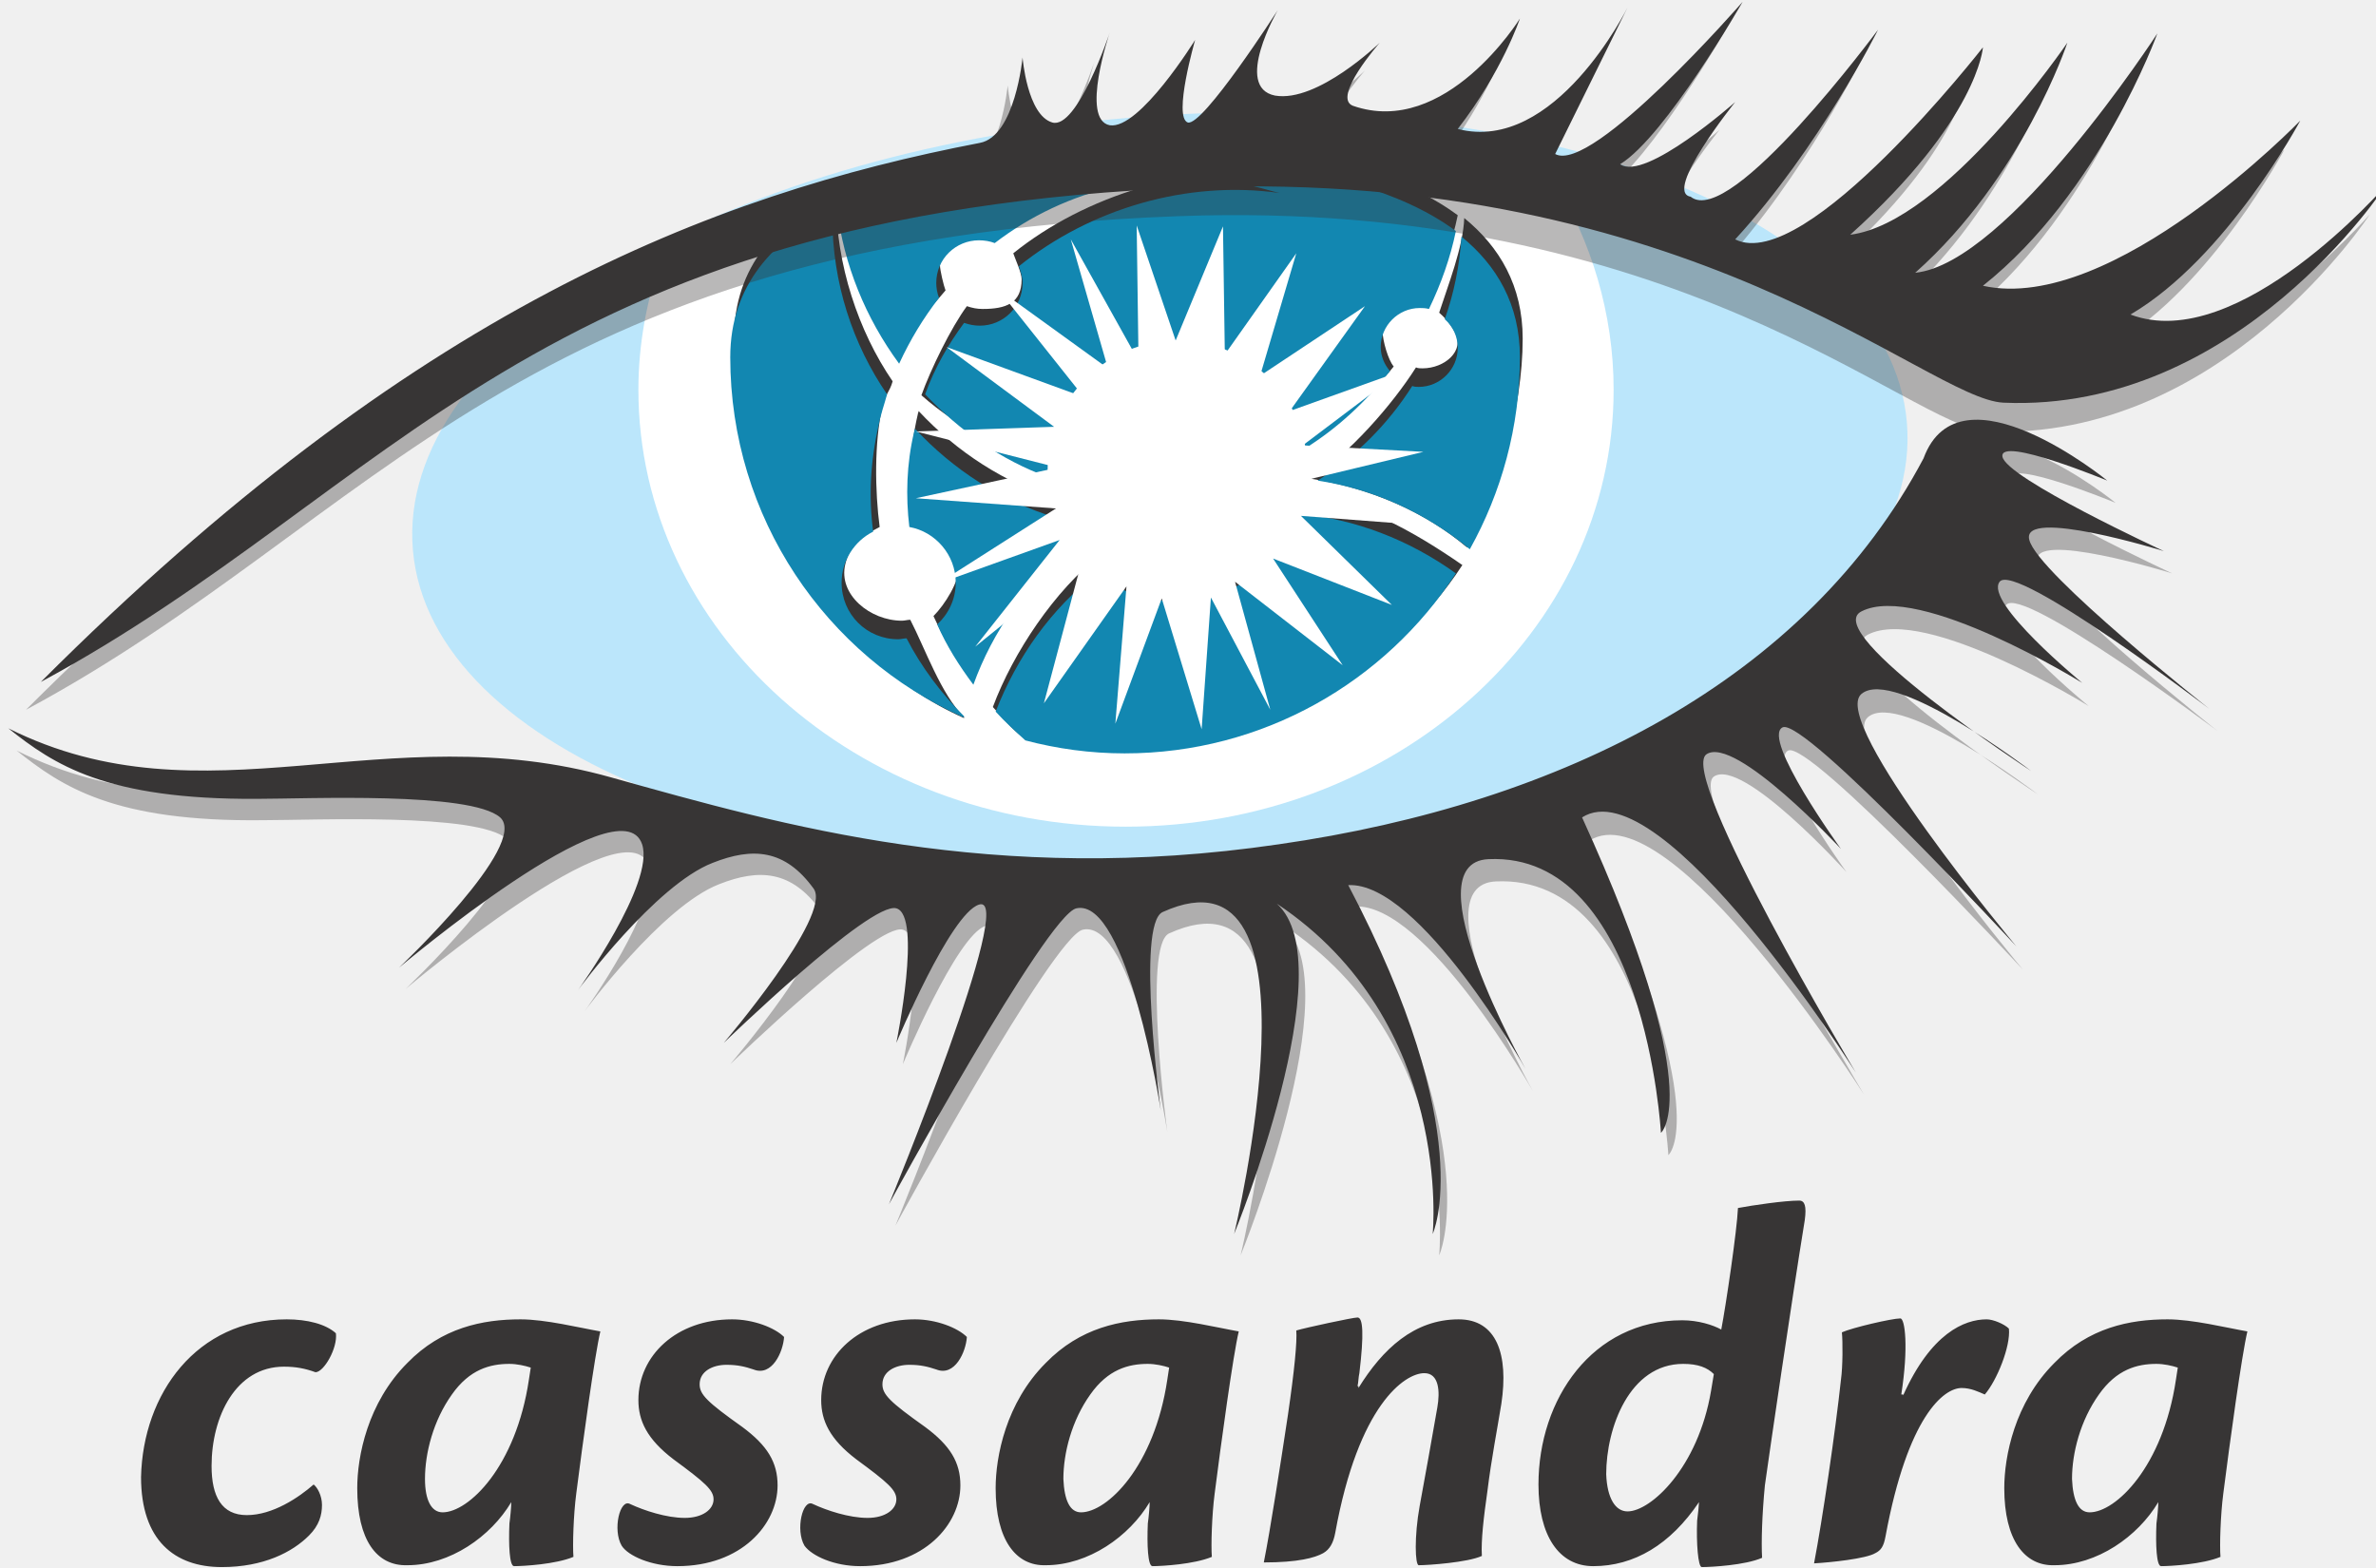
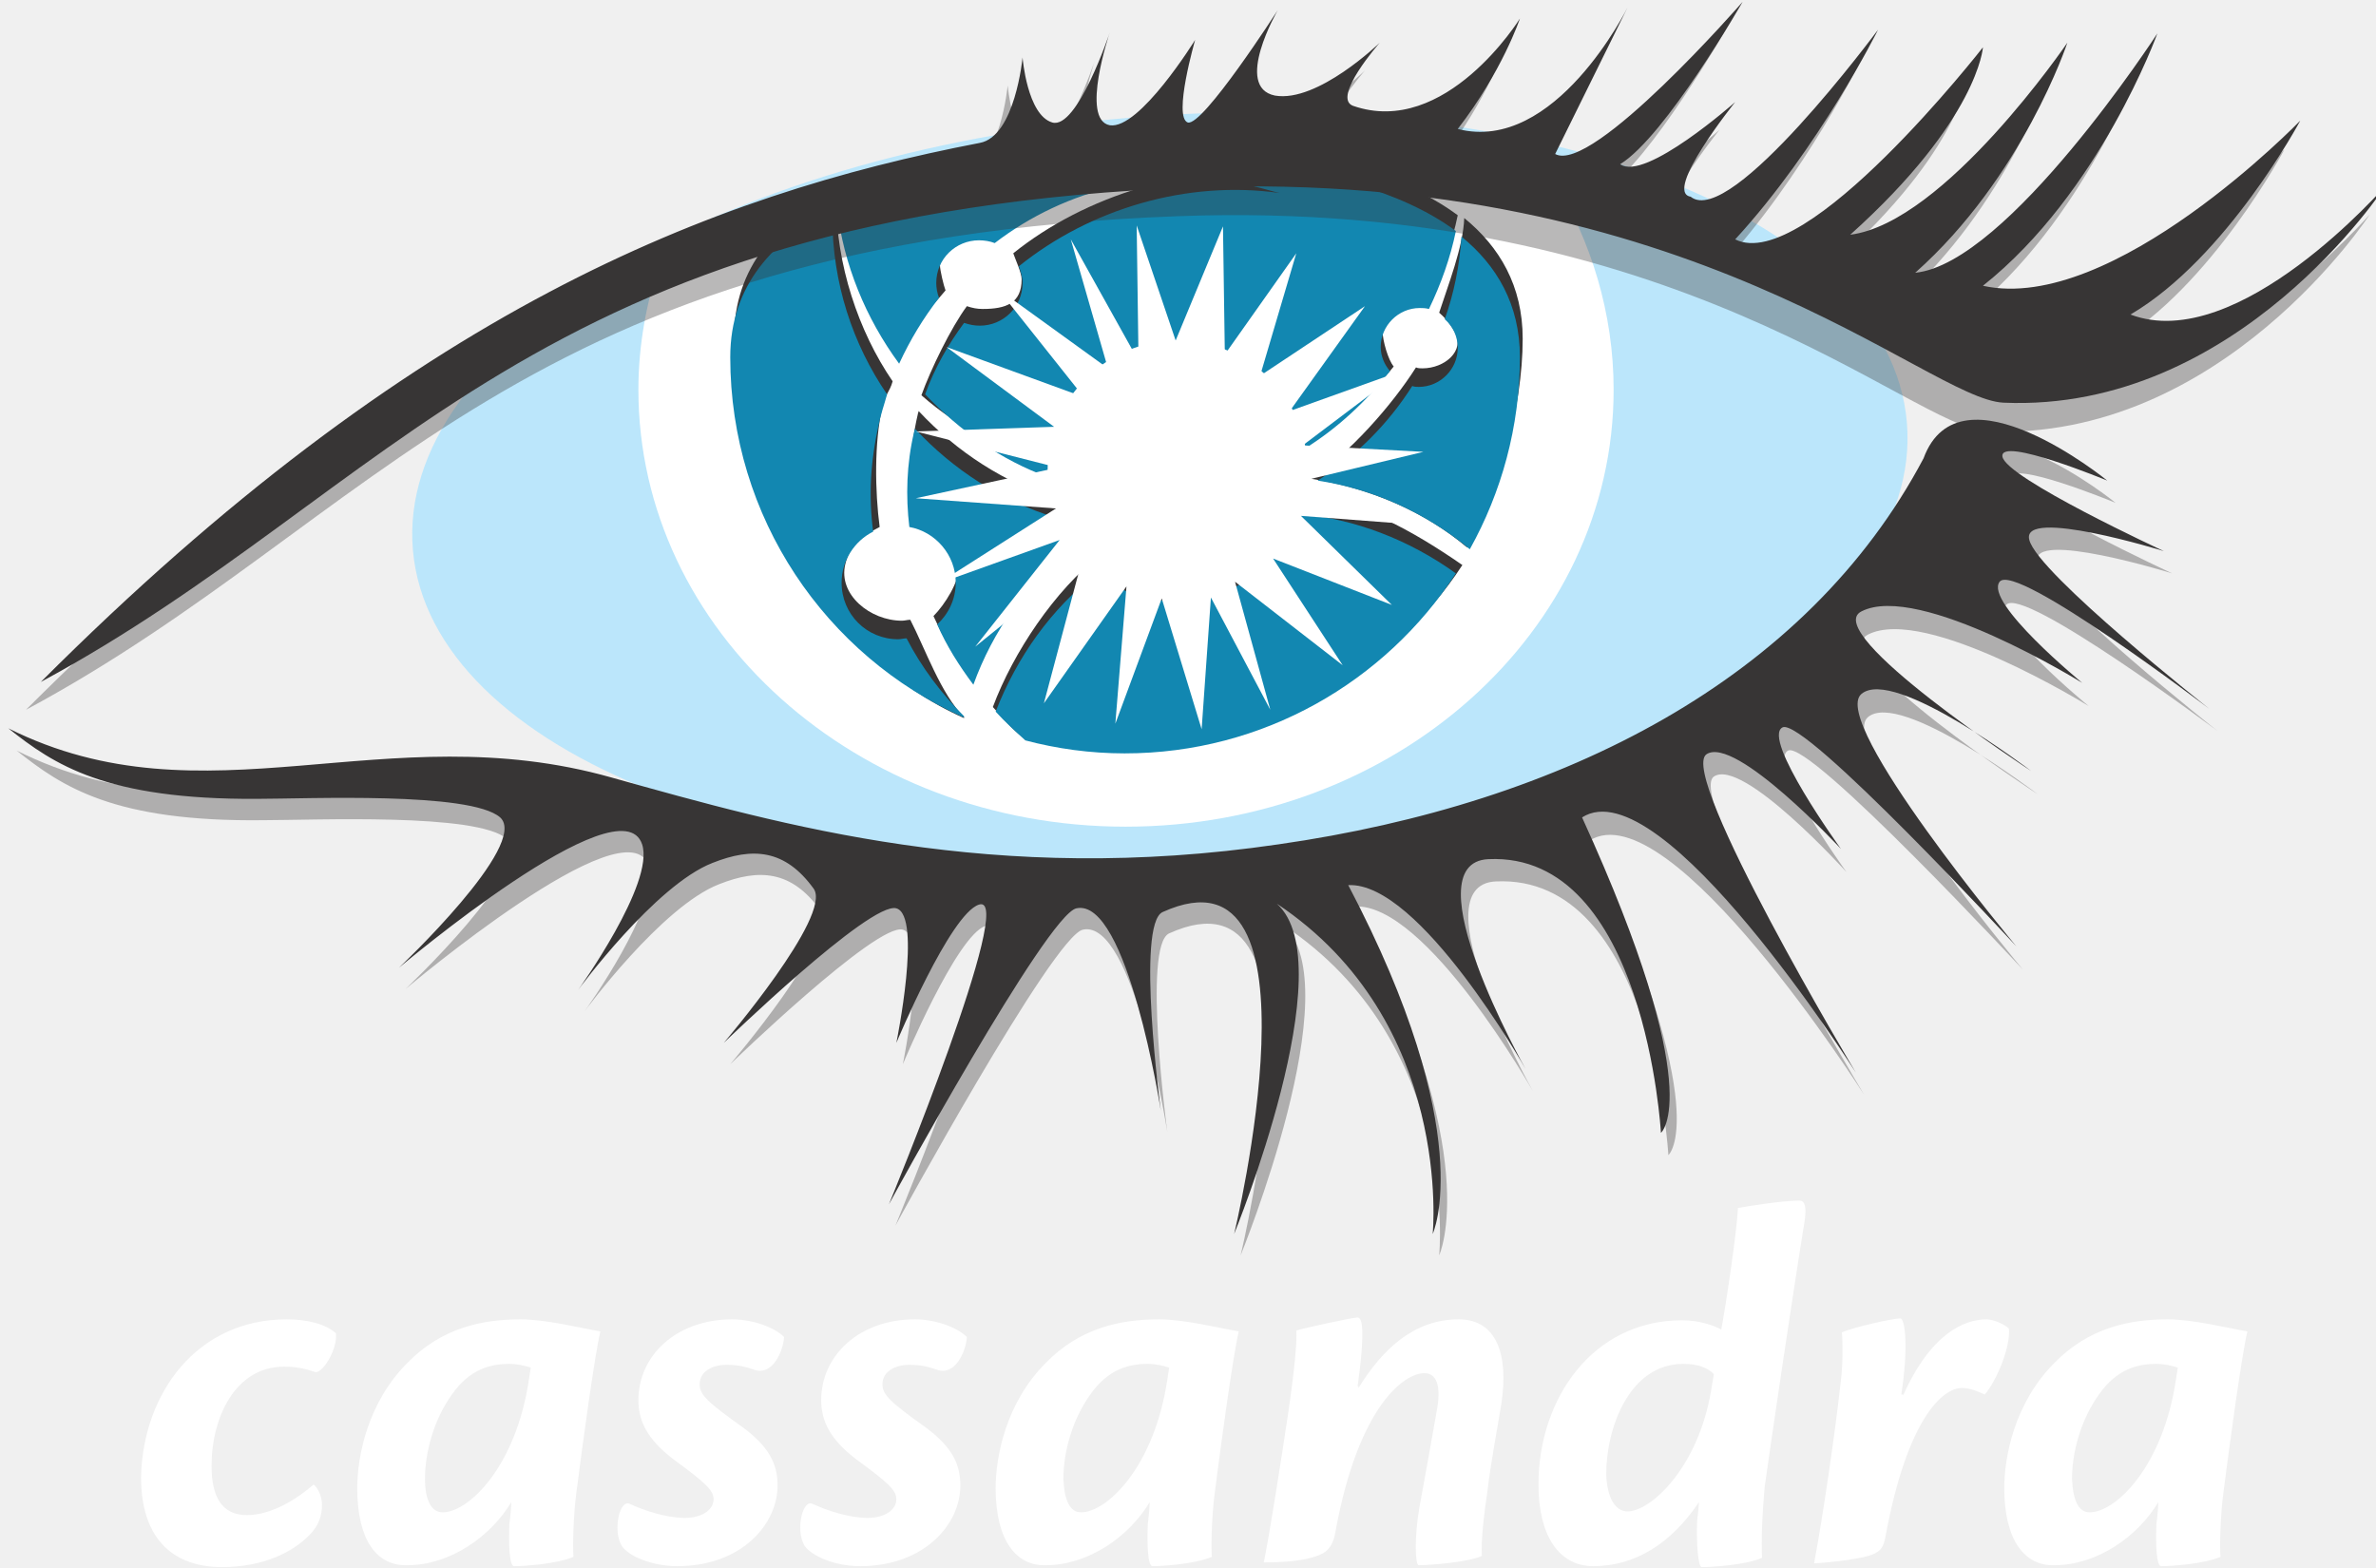
<svg xmlns="http://www.w3.org/2000/svg" width="2500" height="1650" viewBox="0 0 256 169" preserveAspectRatio="xMinYMin meet">
-   <g fill="#373535">
+   <g fill="#fff">
    <path d="M30.9 142.2c2.2 0 4.2.5 5.3 1.5.2 1.6-1.3 4.2-2.2 4.2-1.1-.4-2.1-.6-3.4-.6-5.2 0-7.8 5.4-7.8 10.7 0 3.3 1.1 5.3 3.8 5.3 2.8 0 5.6-1.9 7.2-3.3.4.3.9 1.2.9 2.2 0 1.1-.3 2.2-1.4 3.3-1.8 1.8-4.9 3.4-9.4 3.4-5.1 0-8.7-2.9-8.7-9.7.2-9 6-17 15.7-17zM47.7 163c2.8 0 7.9-4.9 9.3-14.3.1-.6.1-.7.2-1.3-.6-.2-1.5-.4-2.3-.4-2.1 0-4.3.6-6.2 3.3-2 2.8-2.9 6.3-2.9 9.1 0 2.3.7 3.6 1.9 3.6zm-9.2-2.6c0-3.4 1.1-9.2 5.4-13.5 3.7-3.8 8.1-4.7 12.2-4.7 2.7 0 6.3.9 8.6 1.3-.6 2.5-1.9 12-2.6 17.5-.3 2.3-.4 5.6-.3 6.8-1.9.8-5.4 1-6.4 1-.5 0-.6-2.3-.5-4.6.1-.7.2-1.8.2-2.3-2.2 3.7-6.6 6.8-11.2 6.8-3.3.1-5.4-2.7-5.4-8.3zM78.9 142.2c2.3 0 4.6.9 5.6 1.9-.1 1.6-1.3 4.3-3.3 3.5-.9-.3-1.7-.5-2.9-.5-1.5 0-2.9.7-2.9 2.1 0 1.1.8 1.9 4.6 4.6 2.7 2 3.8 3.8 3.8 6.3 0 4.2-3.9 8.7-10.8 8.7-2.8 0-5.3-1.1-6-2.2-1-1.7-.2-5.1.9-4.5 1.5.7 3.9 1.5 5.9 1.5 1.9 0 3.1-.9 3.1-2 0-1-.9-1.8-4.3-4.3-2.9-2.2-3.8-4.2-3.8-6.4 0-4.8 4.1-8.7 10.1-8.7zM98.6 142.2c2.3 0 4.6.9 5.6 1.9-.1 1.6-1.3 4.3-3.3 3.5-.9-.3-1.7-.5-2.9-.5-1.5 0-2.9.7-2.9 2.1 0 1.1.8 1.9 4.6 4.6 2.7 2 3.8 3.8 3.8 6.3 0 4.2-3.9 8.7-10.8 8.7-2.8 0-5.2-1.1-6-2.2-1-1.7-.2-5.1.9-4.5 1.5.7 3.9 1.5 5.9 1.5 1.9 0 3.1-.9 3.1-2 0-1-.9-1.8-4.3-4.3-2.9-2.2-3.8-4.2-3.8-6.4 0-4.8 4.1-8.7 10.1-8.7zM116.5 163c2.8 0 7.9-4.9 9.3-14.3.1-.6.1-.7.2-1.3-.6-.2-1.5-.4-2.3-.4-2.1 0-4.3.6-6.2 3.3-2 2.8-2.9 6.3-2.9 9.1.1 2.3.7 3.6 1.9 3.6zm-9.2-2.6c0-3.4 1.1-9.2 5.4-13.5 3.7-3.8 8.1-4.7 12.2-4.7 2.7 0 6.3.9 8.6 1.3-.6 2.5-1.9 12-2.6 17.5-.3 2.3-.4 5.6-.3 6.8-1.9.8-5.4 1-6.4 1-.5 0-.6-2.3-.5-4.6.1-.7.2-1.8.2-2.3-2.2 3.7-6.6 6.8-11.2 6.8-3.2.1-5.4-2.7-5.4-8.3zM146.4 149.6c2.6-4.2 6-7.4 10.8-7.4 4.1 0 5.4 3.8 4.6 9.1-.4 2.5-1.1 6.1-1.5 9.4-.4 2.8-.7 5.3-.6 7-1.5.7-5.8 1-6.8 1-.4 0-.5-3.1.1-6.4.5-2.7 1.4-7.7 1.9-10.6.3-1.7.2-3.7-1.4-3.7-2.1 0-7.1 3.4-9.6 17.2-.2 1.1-.6 1.8-1.3 2.2-.9.5-2.7 1-6.4 1 .7-3.5 1.8-10.6 2.6-15.9.7-4.8 1-7.9.9-9.1 1-.3 6.1-1.4 6.6-1.4.6 0 .7 1.8.2 6-.1.4-.1 1-.2 1.4h.1v.2zM175.4 162.9c2.5 0 7.6-4.7 9-13 .1-.5.2-1.3.3-1.8-.7-.7-1.7-1.1-3.3-1.1-5.8 0-8.3 6.9-8.3 11.9.1 2.6 1 4 2.3 4zm-3.7 5.9c-3.7 0-5.9-3.3-5.9-8.8 0-9.2 5.8-17.7 15.5-17.7 1.7 0 3.3.5 4.2 1 .5-2.6 1.7-10.7 1.8-13.1 1.6-.3 5-.8 6.6-.8.6 0 .8.6.6 2.1-1.4 8.6-3.8 25-4.3 28.6-.3 3.1-.4 6.1-.3 7.8-1.8.8-5.5 1-6.5 1-.4 0-.6-2.6-.5-5 .1-.7.2-1.8.2-2-3.1 4.6-7 6.9-11.4 6.9zM205.1 150.4c3-6.7 6.6-8.2 9-8.2.7 0 1.9.5 2.4 1 .2 1.9-1.3 5.6-2.6 7.1-.7-.3-1.5-.7-2.5-.7-1.9 0-5.8 3-8.2 16-.2 1.1-.5 1.5-1.1 1.8-1 .6-4.8 1-6.6 1.1.9-4.7 2.3-14.2 2.9-19.8.2-1.4.2-4.1.1-5.1 1.1-.5 5.4-1.5 6.3-1.5.5 0 .9 3.1.1 8.2h.2v.1zM225.2 163c2.8 0 7.9-4.9 9.3-14.3.1-.6.1-.7.2-1.3-.6-.2-1.5-.4-2.3-.4-2.1 0-4.3.6-6.2 3.3-2 2.8-2.9 6.3-2.9 9.1.1 2.3.7 3.6 1.9 3.6zm-9.2-2.6c0-3.4 1.1-9.2 5.4-13.5 3.7-3.8 8.1-4.7 12.2-4.7 2.7 0 6.3.9 8.6 1.3-.6 2.5-1.9 12-2.6 17.5-.3 2.3-.4 5.6-.3 6.8-1.9.8-5.4 1-6.4 1-.5 0-.6-2.3-.5-4.6.1-.7.2-1.8.2-2.3-2.2 3.7-6.6 6.8-11.2 6.8-3.2.1-5.4-2.7-5.4-8.3z" />
  </g>
  <path d="M205.5 45.5c1.9 21.9-32.6 42.8-77.1 46.6-44.5 3.8-82-10.9-83.9-32.8-1.9-21.9 32.6-42.8 77.1-46.6 44.4-3.8 82 10.8 83.9 32.8" fill="#BBE6FB" />
  <path d="M122.8 15.2c-17-.3-36.8 6.5-51.6 12.8-1.5 4.4-2.4 9.1-2.4 14 0 26 23.5 47.1 52.5 47.1s52.6-21 52.6-47.1c0-8.2-2.4-16-6.5-22.7-11.8-1.8-28.1-3.8-44.6-4.1" fill="#FFF" />
  <path d="M121.4 15.2c-9.4-.6-25.6 4.3-39.1 9.2-2.1 4.8-3.2 10.1-3.2 15.7 0 22.8 20.7 41.3 42.5 41.3 21.7 0 40.9-18.5 42.5-41.3.5-7.4-2-14.4-5.6-20.4-13.9-2.4-28.7-3.9-37.1-4.5" fill="#FFF" />
  <path d="M97.3 37.2c1.2-2.6 2.9-3.8 4.6-5.9-.2-.5-.6-2.2-.6-2.7 0-2.6 2.1-4.6 4.6-4.6.6 0 1.2.1 1.7.3 7.7-5.9 17.8-8.4 28-6.1.9.2 1.8.5 2.7.7-10-1.4-21.4 2.2-29.1 8.4.2.6.9 2.1.9 2.8 0 2.6-1.7 3.2-4.2 3.2-.6 0-1.1-.1-1.7-.3-1.7 2.3-3.9 6.8-4.9 9.6 4.3 3.8 8.1 5.2 13.1 7.1 0-.2.2-.5.2-.7 0-7.7 6.8-14 14.5-14 6.9 0 12.7 5 13.8 11.6 3.5-2.2 6.8-3.9 9.3-7.1-.6-.7-1.2-2.8-1.2-3.8 0-2.3 1.9-4.2 4.2-4.2.3 0 .6 0 1 .1 1.3-2.7 2.3-5.5 2.9-8.4-12.1-9-35.5-7.7-35.5-7.7s-18.6-1-31.2 5.2c.9 5.8 3.3 11.6 6.9 16.5" fill="#373535" />
  <path d="M155.1 33.7c.9.8 1.3 1.4 1.7 2.1 1.1 2-1.1 3.9-3.5 3.9-.2 0-.5 0-.7-.1-2.6 4.1-7.2 9.3-11.3 12 6.3 1 12.2 3.5 16.8 7.4 3.4-6.1 6-15 6-22.5 0-5.7-2.5-9.9-6.3-13-.1 3.1-1.8 7.4-2.7 10.2M104.3 72.5c2.1-5.8 7.2-10.2 12.1-14.1-.7-1-1.8-3.4-2.2-4.5-5.9-1.8-11.1-5.2-15.2-9.6 0 .1-.1.3-.1.4-.8 3.4-.9 6.9-.5 10.2 2.8.5 5 3 5 6 0 1.8-1.6 4.3-2.8 5.5 1.2 2.6 2.1 4 3.7 6.1" fill="#373535" />
  <path d="M103.9 77.3c-2.5-2.5-4.2-7.4-5.8-10.5-.3 0-.6.1-.9.1-3.4 0-6.9-2.8-6.1-6.1.4-1.8 1.7-3 3.7-4-.5-3.8-.6-9.1.3-13 .2-1.1.8-1.6 1.1-2.7-3.7-5.4-6.1-12.6-6.1-19.7v-.8c-6.3 3.2-11 8.1-11 15.9 0 17.3 10 34.3 24.8 40.9v-.1M140.4 53.4c-1.9 5.4-7.1 9.4-13.2 9.4-3.3 0-6.3-1.1-8.6-3-4.9 3.8-9.4 10.5-11.6 16.4 1 1.1 1.7 2 2.9 3 3.4.9 8.2 0 11.9 0 14.9 0 28.2-6.6 35.8-18.3-5.2-3.6-11.2-7-17.2-7.5" fill="#373535" />
  <path d="M96.9 39.2c1.2-2.6 2.6-4.9 4.3-7.1-.2-.5-.3-1.1-.3-1.6 0-2.6 2.1-4.6 4.6-4.6.6 0 1.2.1 1.7.3 7.7-5.9 17.8-8.4 28-6.1.9.2 1.8.5 2.7.7-10-1.4-20.4 1.7-28.1 7.9.2.6.4 1.2.4 1.8 0 2.6-2.1 4.6-4.6 4.6-.6 0-1.1-.1-1.7-.3-1.7 2.3-3.2 4.9-4.2 7.7 3.7 3.9 8.2 7.1 13.2 8.9v-.7c0-7.7 6.3-14 14-14 6.9 0 12.7 5 13.8 11.6 3.5-2.2 6.5-5 9.1-8.3-.6-.7-1-1.6-1-2.6 0-2.3 1.9-4.2 4.2-4.2.3 0 .6 0 1 .1 1.3-2.7 2.3-5.5 2.9-8.4-12.1-9-35.5-7.7-35.5-7.7s-18.6-1-31.2 5.2c.7 6.1 3.1 11.9 6.7 16.8" fill="#1287B1" />
  <path d="M155.7 34.4c.9.8 1.4 1.9 1.4 3.1 0 2.3-1.9 4.2-4.2 4.2-.2 0-.5 0-.7-.1-2.6 4.1-6.1 7.6-10.2 10.2 6 .9 11.7 3.5 16.4 7.4 3.4-6.1 5.4-13.2 5.4-20.7 0-5.7-2.5-9.9-6.3-13-.2 3.1-.8 6.1-1.8 8.9M104.9 73.8c2.1-5.8 5.7-10.9 10.6-14.8-.7-1-1.3-2-1.7-3.2-5.9-1.8-11.1-5.2-15.2-9.6 0 .1-.1.3-.1.4-.8 3.4-.9 6.9-.5 10.2 2.8.5 5 3 5 6 0 1.8-.8 3.4-2 4.5 1 2.3 2.4 4.5 3.9 6.5" fill="#1287B1" />
  <path d="M103.9 77.2c-2.5-2.5-4.6-5.3-6.2-8.4-.3 0-.6.1-.9.1-3.4 0-6.1-2.7-6.1-6.1 0-2.4 1.4-4.5 3.4-5.5-.5-3.8-.3-7.6.6-11.5.2-1.1.6-2.2.9-3.3-3.7-5.4-5.9-12-5.9-19.1v-.8c-6.3 3.2-11 8.1-11 15.9 0 17.3 10.3 32.2 25.1 38.8.1 0 .1 0 .1-.1M140 55.4c-1.9 5.4-7.1 9.4-13.2 9.4-3.3 0-6.3-1.1-8.6-3-4.9 3.8-8.6 9-10.9 14.9 1 1.1 2.1 2.1 3.2 3.1 3.4.9 7 1.4 10.7 1.4 14.9 0 28.1-7.7 35.7-19.4-5-3.6-10.9-5.9-16.9-6.4" fill="#1287B1" />
  <path d="M140.5 51.8l12.9-3.1-13-.7 10.6-8-12 4.3 8.1-11.3-11.3 7.5 3.9-13.2-7.7 10.9-.2-13.8-5.1 12.3-4.2-12.4.2 14.6-7.3-13.1 4 13.9-11.9-8.6 9.3 11.7-14.8-5.4 11.6 8.6-14.9.5 15.3 3.9-15.3 3.3 15.1 1.1-12.7 8.1 13.1-4.7-9.1 11.5 11.5-9.3-4.1 15.4 8.9-12.6-1.2 14.8 5-13.5 4.3 14.1 1-14.2 6.4 12.1-3.8-13.8 11.6 9-7.5-11.5 12.8 5-9.8-9.6 13.1 1-12.8-4.8z" fill="#FFF" />
  <path d="M2.8 76.5C42.9 36.4 74.9 24 104 18.4c3.8-.7 4.6-9.2 4.6-9.2s.5 6.2 3.2 7c2.7.8 6.2-9.7 6.2-9.7s-3.2 9.4 0 10c3.2.5 9.2-9.2 9.2-9.2s-2.4 8.3-.8 8.9c1.6.5 9.7-12.1 9.7-12.1s-4.8 8.3-.3 9.2c4.6.8 11.3-5.7 11.3-5.7s-5.2 5.9-2.9 6.8c10 3.5 18-9.4 18-9.4s-1.9 5.7-6.7 11.9c10.5 2.7 18.3-13.1 18.3-13.1L166 19.6c4 2 20.1-16.6 20.1-16.6s-8.3 14.5-13.2 17.5c2.7 2.2 12.4-6.5 12.4-6.5s-7.8 9.7-4.8 10.2c4.3 3.5 20.2-18 20.2-18s-6.2 12.7-15.3 22.6C193 32.7 212 8.2 212 8.2s-.5 7.8-14.3 20.2c10.2-1.3 23.4-20.7 23.4-20.7s-4.8 14.5-16.4 24.8c10-1 26.1-25.8 26.1-25.8s-6.2 17.2-18.8 27.2c14 3.1 34.2-17.8 34.2-17.8s-7.9 14.8-18.3 20.9c11.6 4.4 27.5-13.9 27.5-13.9s-15.9 24.5-41.2 23.4c-8.3-.4-33.4-25.2-87.2-23.2C55.8 25.9 40.8 56.1 2.8 76.5" fill-opacity=".35" fill="#373535" />
  <path d="M4.4 73.5C44.5 33.4 76.5 21 105.6 15.4c3.8-.7 4.6-9.2 4.6-9.2s.5 6.2 3.2 7c2.7.8 6.2-9.7 6.2-9.7s-3.2 9.4 0 10c3.2.5 9.2-9.2 9.2-9.2s-2.4 8.3-.8 8.9c1.6.5 9.7-12.1 9.7-12.1s-4.8 8.3-.3 9.2c4.6.8 11.3-5.7 11.3-5.7s-5.2 5.9-2.9 6.8c10 3.5 18-9.4 18-9.4s-1.9 5.7-6.7 11.9C167.6 16.6 175.4.8 175.4.8l-7.8 15.8c4 2.2 20.2-16.4 20.2-16.4s-8.3 14.5-13.2 17.5C177.3 19.6 187 11 187 11s-7.8 9.7-4.8 10.2c4.3 3.5 20.2-18 20.2-18s-6.3 12.7-15.4 22.6c7.6 3.8 26.7-20.7 26.7-20.7s-.5 7.8-14.3 20.2c10.2-1.3 23.4-20.7 23.4-20.7s-4.8 14.5-16.4 24.8c10-1 26.1-25.8 26.1-25.8s-6.2 17.2-18.8 27.2c14 3.1 34.2-17.8 34.2-17.8s-7.9 14.8-18.3 20.9c11.6 4.4 27.5-13.9 27.5-13.9s-15.9 24.5-41.2 23.4c-8.3-.4-33.4-25.2-87.2-23.2C57.5 22.9 42.4 53 4.4 73.5" fill="#373535" />
  <path d="M1.8 80.9c21.2 10.6 40.6-1.6 65 5.3 18.6 5.2 41.2 11.7 71.9 7.2 30.7-4.4 56.9-17.8 69.5-41.6 3.9-10.6 19.8 2.4 19.8 2.4s-11.6-4.8-11.3-2.6c.3 2.3 17.4 10.2 17.4 10.2s-15.5-4.8-14.5-1.2c.9 3.6 19.4 18.2 19.4 18.2S217.9 63 216.2 65.2c-1.8 2.2 8.9 10.9 8.9 10.9s-17.6-10.9-23.8-7.7c-4.5 2.3 18.3 17.2 18.3 17.2s-14.8-11.3-18.3-8.3 16.7 27.2 16.7 27.2-23-24.8-25.3-23.6C190.4 82.1 199 94 199 94s-11.2-12.4-14.3-10.3c-3.1 2.2 16.2 34.3 16.2 34.3S180 85.1 171.3 90.6c13.5 29.7 8.5 33.9 8.5 33.9s-1.7-30.3-18.6-29.5c-8.5.4 4 22.6 4 22.6S153.7 97.3 146 97.7c14.1 26.8 9.1 37.6 9.1 37.6s2.3-22.9-16.8-35.6c7.3 6.5-4.6 35.6-4.6 35.6s10.4-42.9-7.7-34.7c-2.9 1.3-.2 21.4-.2 21.4s-3.6-23-9.1-21.8c-3.2.7-20.2 31.9-20.2 31.9s13.9-33.7 9.7-32.3c-3.1 1-8.9 14.9-8.9 14.9s2.8-13.7 0-14.5c-2.8-.8-18.6 14.5-18.6 14.5s11.7-13.7 9.7-16.6c-3.1-4.3-6.6-4.5-10.9-2.8C71.3 97.7 63 109 63 109s8.3-11.5 6.9-15.7c-2.3-6.9-26.2 13.3-26.2 13.3s14.1-13.3 10.9-16.2c-3.2-2.8-20.8-2-26.2-2-16.1.2-21.7-3.6-26.6-7.5" fill-opacity=".35" fill="#373535" />
  <path d="M.9 78.5c21.2 10.6 40.6-1.6 65 5.3 18.6 5.2 41.2 11.7 71.9 7.2 30.7-4.4 56.9-17.8 69.5-41.6 3.9-10.6 19.8 2.4 19.8 2.4s-11.6-4.8-11.3-2.6c.3 2.3 17.4 10.2 17.4 10.2s-15.5-4.8-14.5-1.2c.9 3.6 19.4 18.2 19.4 18.2s-20.9-15.9-22.6-13.7c-1.7 2.2 8.9 10.9 8.9 10.9s-17.6-10.9-23.8-7.7c-4.5 2.3 18.3 17.2 18.3 17.2s-14.8-11.3-18.3-8.3 16.7 27.2 16.7 27.2-22.9-24.8-25.2-23.6c-2.3 1.2 6.3 13.1 6.3 13.1S187 79.2 183.9 81.3c-3.1 2.2 16.1 34.3 16.1 34.3s-20.9-33-29.5-27.5c13.6 29.8 8.5 34 8.5 34s-1.7-30.3-18.6-29.5c-8.5.4 4 22.6 4 22.6S153 95 145.3 95.4c14.1 26.8 9.1 37.6 9.1 37.6s2.3-22.9-16.8-35.6c7.3 6.5-4.6 35.6-4.6 35.6s10.4-42.9-7.7-34.7c-2.9 1.3-.2 21.4-.2 21.4s-3.6-23-9.1-21.8c-3.2.7-20.2 31.9-20.2 31.9s13.9-33.7 9.7-32.3c-3.1 1-8.9 14.9-8.9 14.9s2.8-13.7 0-14.5c-2.8-.8-18.6 14.5-18.6 14.5s11.7-13.7 9.7-16.6c-3.1-4.3-6.6-4.5-10.9-2.8-6.2 2.4-14.5 13.7-14.5 13.7s8.3-11.5 6.9-15.7C66.9 84.1 43 104.3 43 104.3S57.1 91 53.9 88.1c-3.2-2.8-20.8-2-26.2-2-16.3.1-21.9-3.7-26.8-7.6" fill="#373535" />
</svg>
